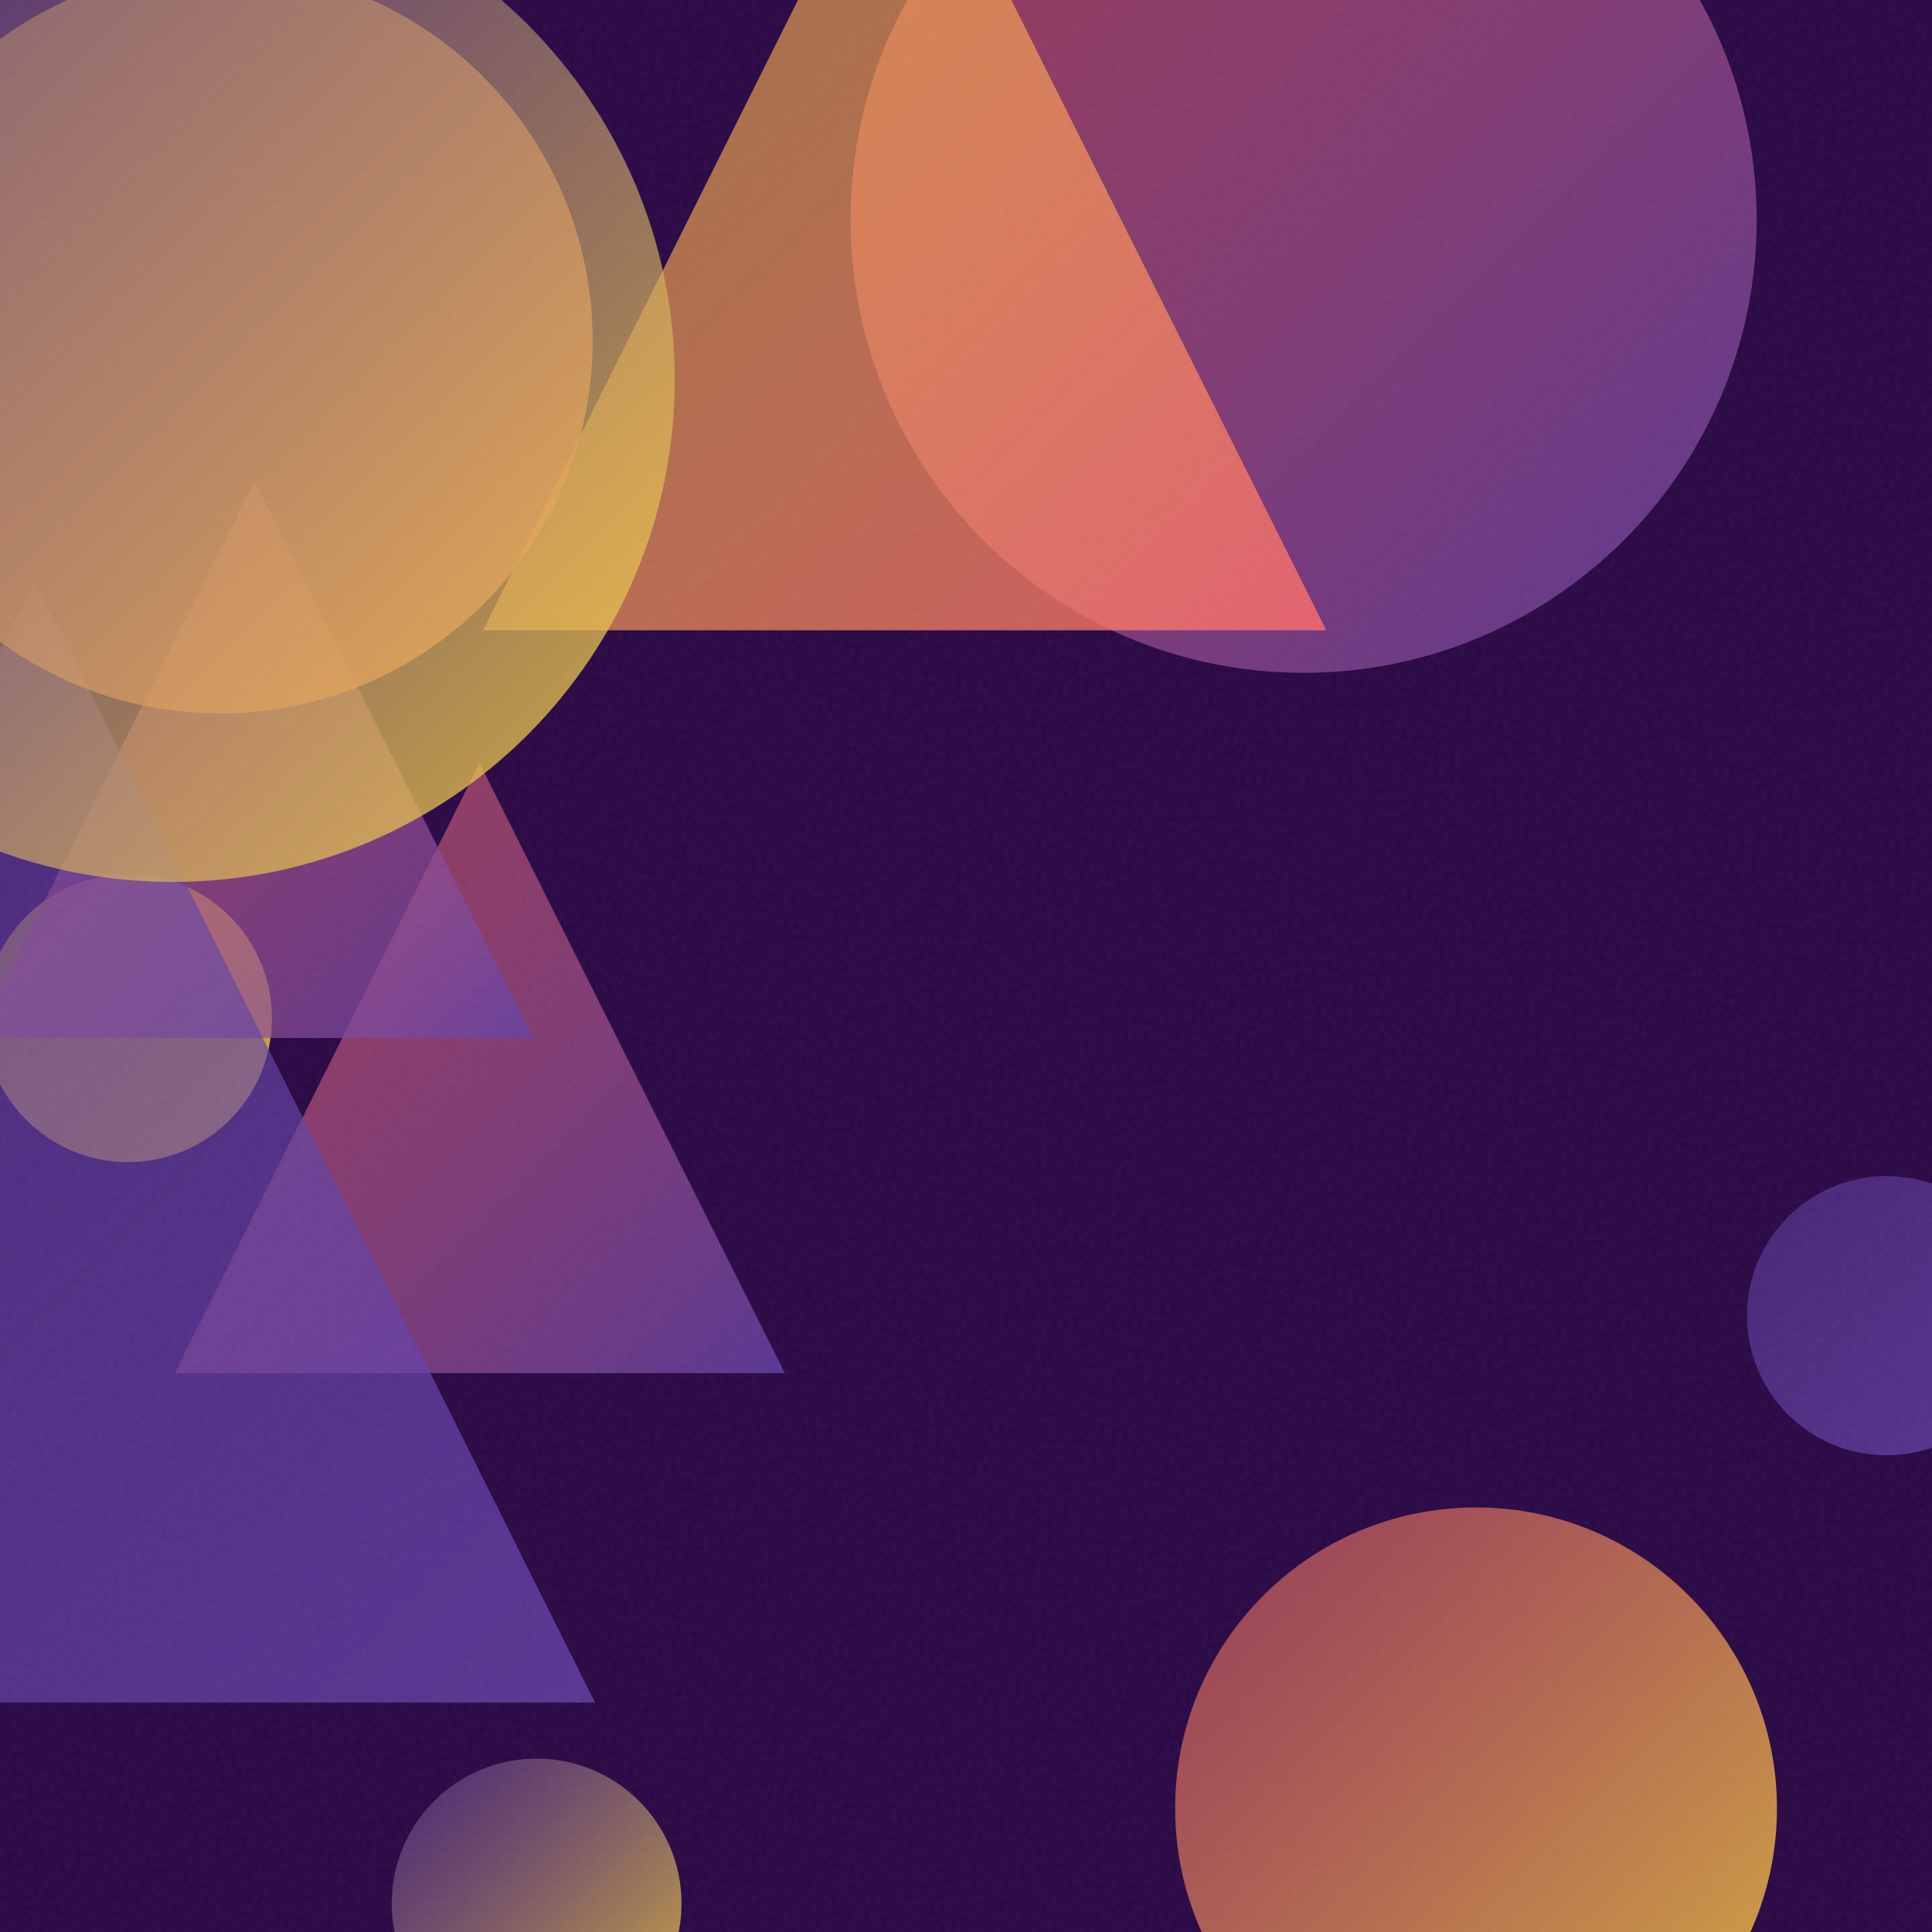
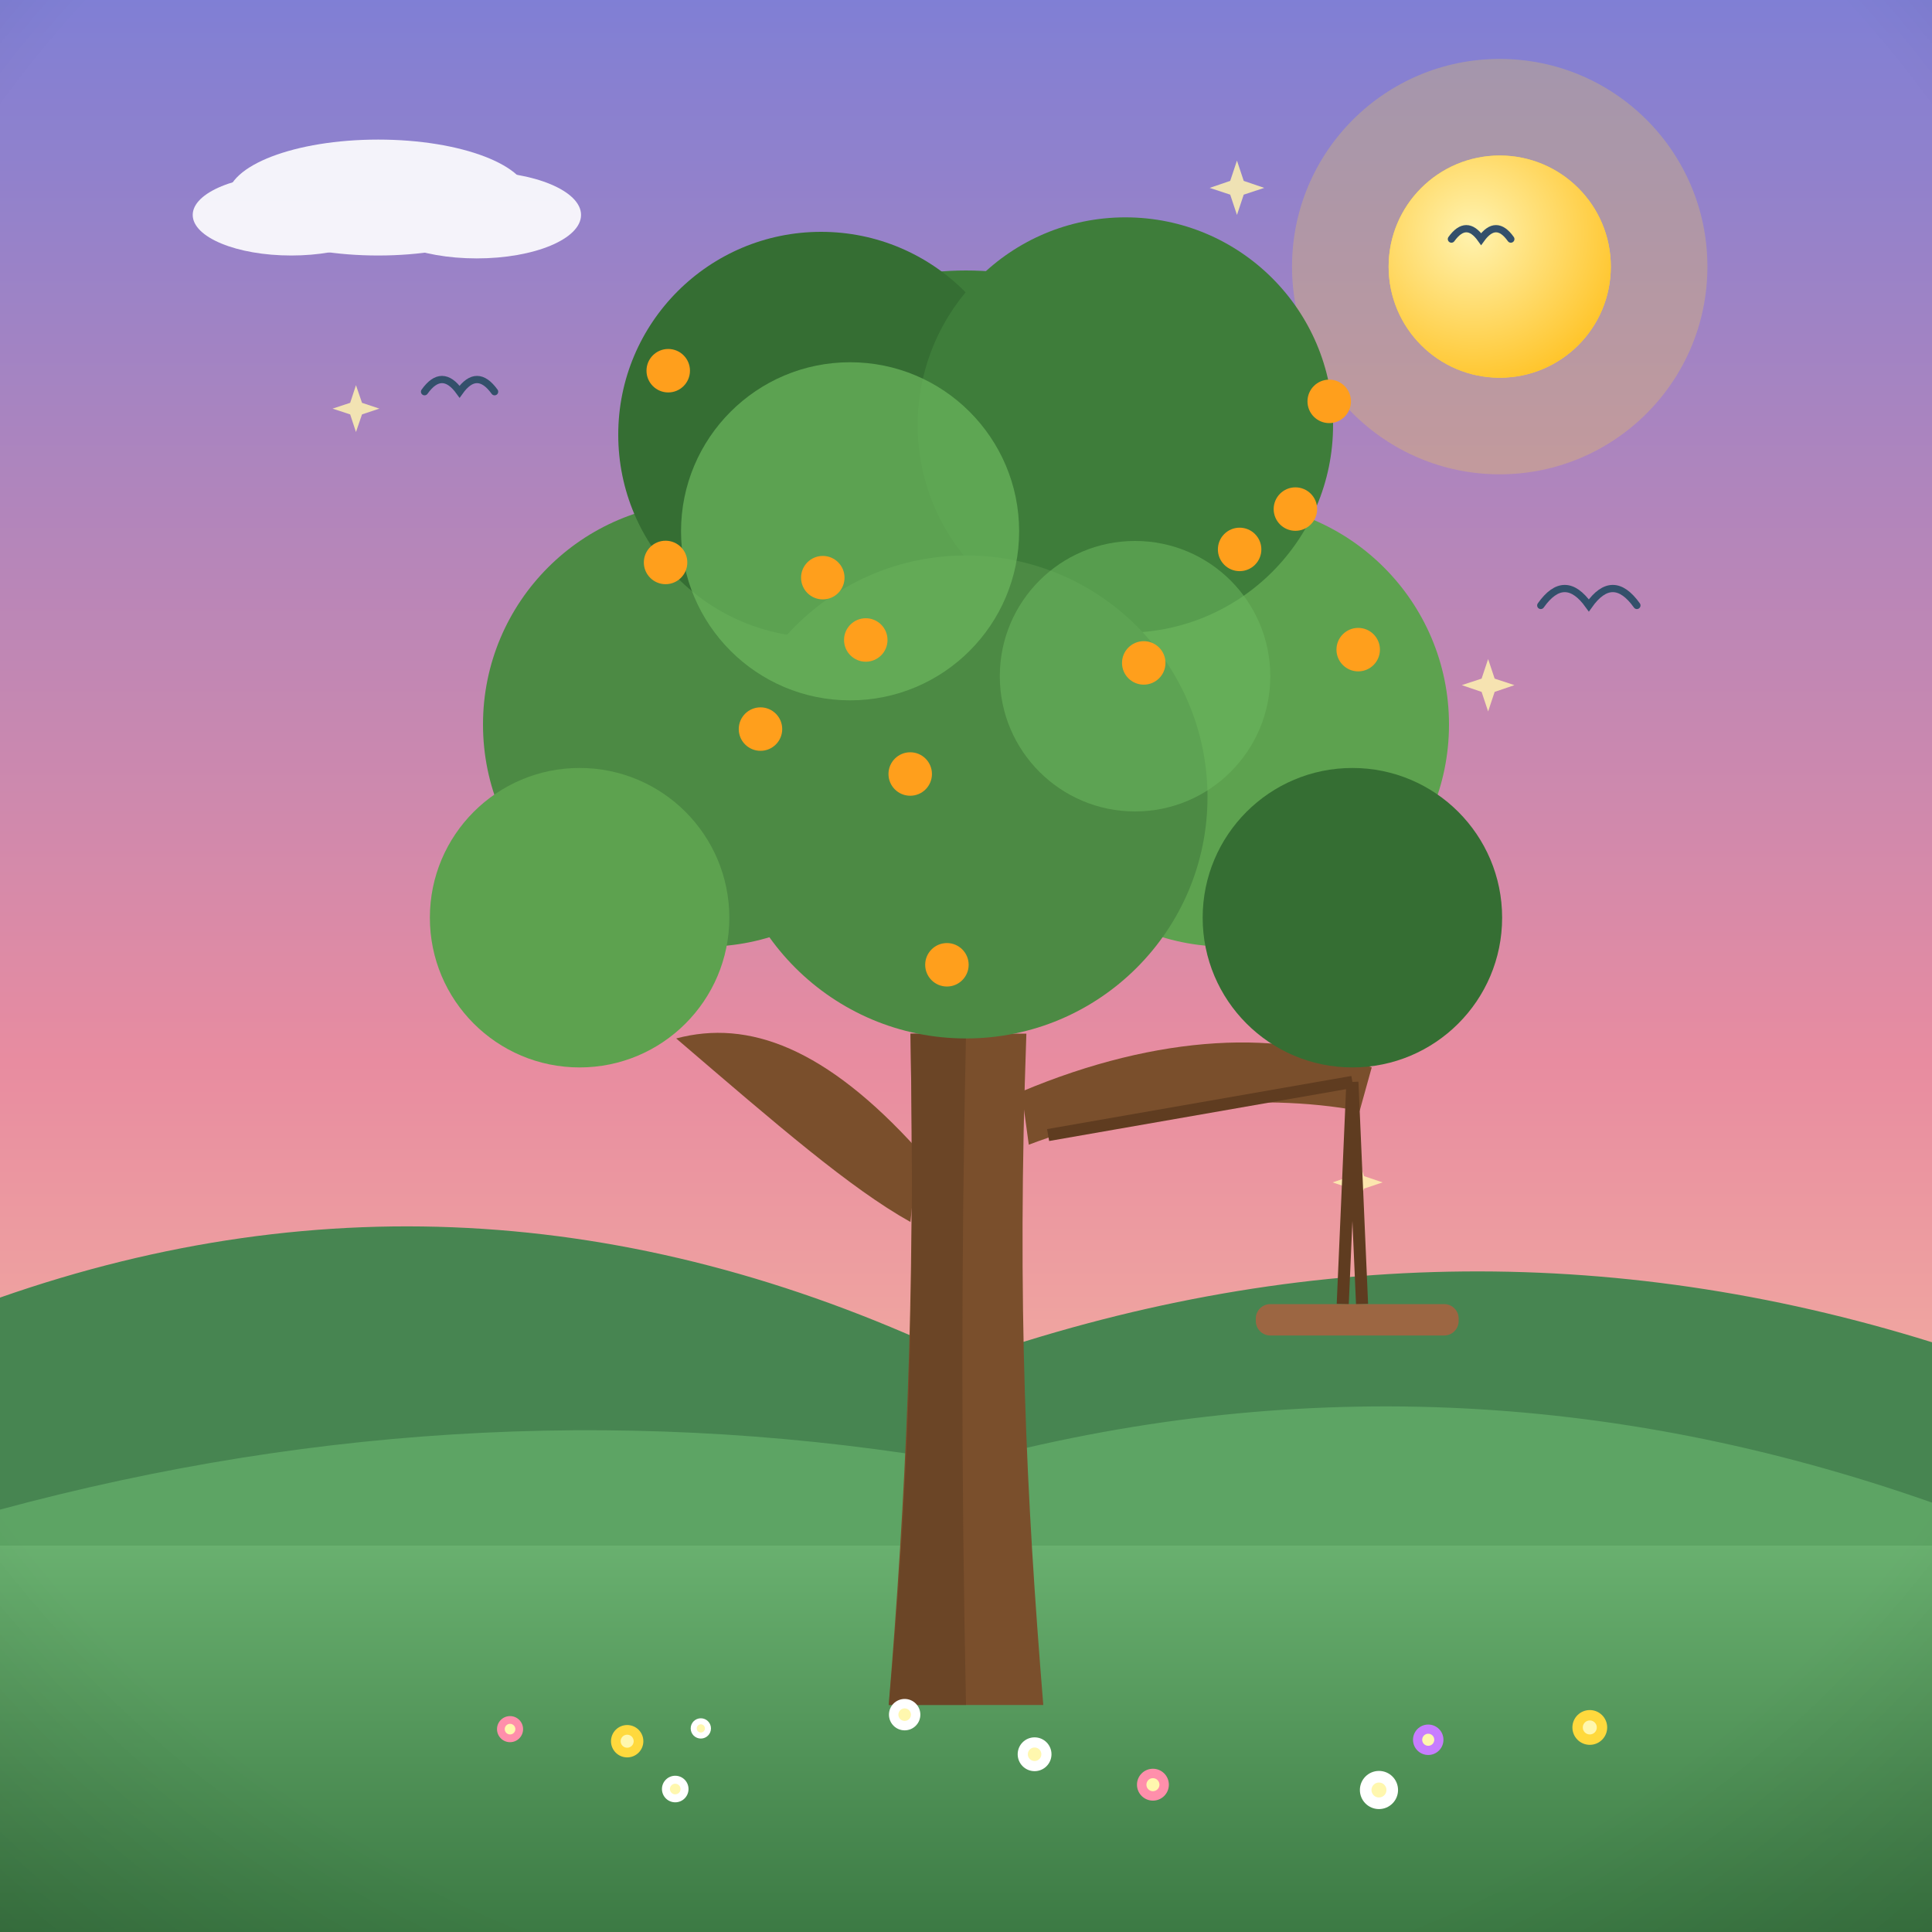
- <svg xmlns="http://www.w3.org/2000/svg" viewBox="0 0 400 400">
+ <svg xmlns="http://www.w3.org/2000/svg" viewBox="0 0 800 800">
  <defs>
-     <linearGradient id="g0" x1="361.7" y1="243.5" x2="419.5" y2="301.2" gradientUnits="userSpaceOnUse">
-       <stop offset="0" stop-color="#6441A5" stop-opacity="0.5" />
-       <stop offset="1" stop-color="#6441A5" stop-opacity="0.8" />
+     <linearGradient id="sky" x1="0" y1="0" x2="0" y2="1">
+       <stop offset="0" stop-color="#7f7fd5" />
+       <stop offset="0.55" stop-color="#e88ca0" />
+       <stop offset="1" stop-color="#ffd9a0" />
    </linearGradient>
-     <linearGradient id="g1" x1="36.2" y1="158.0" x2="162.5" y2="284.3" gradientUnits="userSpaceOnUse">
-       <stop offset="0" stop-color="#FF6B6B" stop-opacity="0.5" />
-       <stop offset="1" stop-color="#6441A5" stop-opacity="0.8" />
+     <radialGradient id="sunG" cx="0.38" cy="0.35" r="0.9">
+       <stop offset="0" stop-color="#fff3b0" />
+       <stop offset="1" stop-color="#ffb703" />
+     </radialGradient>
+     <linearGradient id="ground" x1="0" y1="0" x2="0" y2="1">
+       <stop offset="0" stop-color="#69b06f" />
+       <stop offset="1" stop-color="#3c7a44" />
    </linearGradient>
-     <linearGradient id="g2" x1="-3.3" y1="180.9" x2="56.4" y2="240.6" gradientUnits="userSpaceOnUse">
-       <stop offset="0" stop-color="#FFD93D" stop-opacity="0.5" />
-       <stop offset="1" stop-color="#FFD93D" stop-opacity="0.8" />
+     <linearGradient id="sea" x1="0" y1="0" x2="0" y2="1">
+       <stop offset="0" stop-color="#3d9bc4" />
+       <stop offset="1" stop-color="#1668a0" />
    </linearGradient>
-     <linearGradient id="g3" x1="243.4" y1="312.2" x2="367.9" y2="436.7" gradientUnits="userSpaceOnUse">
-       <stop offset="0" stop-color="#FF6B6B" stop-opacity="0.5" />
-       <stop offset="1" stop-color="#FFD93D" stop-opacity="0.8" />
+     <linearGradient id="shade" x1="0" y1="0" x2="0" y2="1">
+       <stop offset="0" stop-color="#ffffff" stop-opacity="0.20" />
+       <stop offset="0.5" stop-color="#ffffff" stop-opacity="0" />
+       <stop offset="1" stop-color="#000000" stop-opacity="0.16" />
    </linearGradient>
-     <linearGradient id="g4" x1="176.1" y1="-48.3" x2="363.7" y2="139.2" gradientUnits="userSpaceOnUse">
-       <stop offset="0" stop-color="#FF6B6B" stop-opacity="0.5" />
-       <stop offset="1" stop-color="#6441A5" stop-opacity="0.8" />
-     </linearGradient>
-     <linearGradient id="g5" x1="-5.0" y1="99.6" x2="110.4" y2="214.9" gradientUnits="userSpaceOnUse">
-       <stop offset="0" stop-color="#FF6B6B" stop-opacity="0.5" />
-       <stop offset="1" stop-color="#6441A5" stop-opacity="0.8" />
-     </linearGradient>
-     <linearGradient id="g6" x1="100.0" y1="-44.2" x2="274.6" y2="130.5" gradientUnits="userSpaceOnUse">
-       <stop offset="0" stop-color="#FFD93D" stop-opacity="0.5" />
-       <stop offset="1" stop-color="#FF6B6B" stop-opacity="0.8" />
-     </linearGradient>
-     <linearGradient id="g7" x1="-108.9" y1="120.4" x2="123.2" y2="352.5" gradientUnits="userSpaceOnUse">
-       <stop offset="0" stop-color="#6441A5" stop-opacity="0.5" />
-       <stop offset="1" stop-color="#6441A5" stop-opacity="0.8" />
-     </linearGradient>
-     <linearGradient id="g8" x1="-31.7" y1="-6.7" x2="122.7" y2="147.6" gradientUnits="userSpaceOnUse">
-       <stop offset="0" stop-color="#FFD93D" stop-opacity="0.5" />
-       <stop offset="1" stop-color="#FF6B6B" stop-opacity="0.8" />
-     </linearGradient>
-     <linearGradient id="g9" x1="-68.3" y1="-25.5" x2="139.7" y2="182.6" gradientUnits="userSpaceOnUse">
-       <stop offset="0" stop-color="#6441A5" stop-opacity="0.5" />
-       <stop offset="1" stop-color="#FFD93D" stop-opacity="0.8" />
-     </linearGradient>
-     <linearGradient id="g10" x1="81.1" y1="364.1" x2="141.1" y2="424.0" gradientUnits="userSpaceOnUse">
-       <stop offset="0" stop-color="#6441A5" stop-opacity="0.5" />
-       <stop offset="1" stop-color="#FFD93D" stop-opacity="0.8" />
-     </linearGradient>
-     <filter id="n">
-       <feTurbulence type="fractalNoise" baseFrequency="0.9" numOctaves="2" stitchTiles="stitch" />
-       <feColorMatrix type="saturate" values="0" />
-     </filter>
+     <radialGradient id="vig" cx="0.5" cy="0.42" r="0.85">
+       <stop offset="0.72" stop-color="#000000" stop-opacity="0" />
+       <stop offset="1" stop-color="#000000" stop-opacity="0.20" />
+     </radialGradient>
  </defs>
-   <rect width="400" height="400" fill="#2a0845" />
-   <circle cx="390.6" cy="272.4" r="28.9" fill="url(#g0)" />
-   <path d="M 99.3 158.0 L 162.5 284.3 L 36.2 284.3 Z" fill="url(#g1)" />
-   <circle cx="26.5" cy="210.8" r="29.8" fill="url(#g2)" />
-   <circle cx="305.6" cy="374.4" r="62.3" fill="url(#g3)" />
-   <circle cx="269.9" cy="45.5" r="93.8" fill="url(#g4)" />
-   <path d="M 52.7 99.6 L 110.4 214.9 L -5.0 214.9 Z" fill="url(#g5)" />
-   <path d="M 187.3 -44.2 L 274.6 130.5 L 100.0 130.5 Z" fill="url(#g6)" />
-   <path d="M 7.2 120.4 L 123.2 352.5 L -108.9 352.5 Z" fill="url(#g7)" />
-   <circle cx="45.5" cy="70.5" r="77.2" fill="url(#g8)" />
-   <circle cx="35.7" cy="78.6" r="104.0" fill="url(#g9)" />
-   <circle cx="111.1" cy="394.1" r="30.0" fill="url(#g10)" />
-   <rect width="400" height="400" filter="url(#n)" opacity="0.05" />
+   <rect width="800" height="800" fill="url(#sky)" />
+   <circle cx="621" cy="110.4" r="86" fill="#ffd93d" opacity="0.25" />
+   <circle cx="621" cy="110.4" r="46" fill="#ffd93d" />
+   <circle cx="621" cy="110.4" r="46" fill="url(#sunG)" />
+   <g fill="#ffffff" opacity="0.9">
+     <ellipse cx="156.6" cy="81.8" rx="62.4" ry="24" />
+     <ellipse cx="120.6" cy="89" rx="40.8" ry="16.8" />
+     <ellipse cx="197.4" cy="89" rx="43.2" ry="18" />
+   </g>
+   <g fill="#ffffff" opacity="0.75">
+     <ellipse cx="420.1" cy="205.2" rx="39.7" ry="15.3" />
+     <ellipse cx="397.2" cy="209.7" rx="25.9" ry="10.7" />
+     <ellipse cx="446" cy="209.7" rx="27.5" ry="11.4" />
+   </g>
+   <path d="M0 684 L0 537.3 Q 200 467.3 400 563.5 Q 600 493.5 800 555.8 L800 684 Z" fill="#478551" />
+   <path d="M0 730 L0 625.1 Q 200 571.1 400 605.8 Q 600 551.8 800 622.2 L800 730 Z" fill="#5da464" />
+   <rect y="640" width="800" height="160" fill="url(#ground)" />
+   <path d="M 638 250.7 Q 647.9 236.7 657.9 250.7 Q 667.8 236.7 677.8 250.7" fill="none" stroke="#33506b" stroke-width="3" stroke-linecap="round" />
+   <path d="M 601 99 Q 607.2 90.4 613.3 99 Q 619.5 90.4 625.6 99" fill="none" stroke="#33506b" stroke-width="3" stroke-linecap="round" />
+   <path d="M 175.8 162.2 Q 183 152.1 190.3 162.2 Q 197.5 152.1 204.8 162.2" fill="none" stroke="#33506b" stroke-width="3" stroke-linecap="round" />
+   <path d="M 147.4 159.5 L 149.9 166.8 L 157.1 169.2 L 149.9 171.6 L 147.4 178.9 L 145 171.6 L 137.7 169.2 L 145 166.8 Z" fill="#fff3b0" opacity="0.85" />
+   <path d="M 318.8 304.6 L 322.7 316.2 L 334.2 320 L 322.7 323.9 L 318.8 335.4 L 315 323.9 L 303.4 320 L 315 316.2 Z" fill="#fff3b0" opacity="0.85" />
+   <path d="M 487 356.8 L 490.9 368.4 L 502.5 372.3 L 490.9 376.2 L 487 387.8 L 483.1 376.2 L 471.5 372.3 L 483.1 368.4 Z" fill="#fff3b0" opacity="0.85" />
+   <path d="M 512.2 66.5 L 515 74.9 L 523.5 77.8 L 515 80.6 L 512.2 89 L 509.4 80.6 L 500.9 77.8 L 509.4 74.9 Z" fill="#fff3b0" opacity="0.85" />
+   <path d="M 616.2 272.9 L 618.9 281 L 627.1 283.7 L 618.9 286.5 L 616.2 294.6 L 613.5 286.5 L 605.3 283.7 L 613.5 281 Z" fill="#fff3b0" opacity="0.85" />
+   <path d="M 562.2 479.2 L 564.8 487 L 572.5 489.6 L 564.8 492.2 L 562.2 499.9 L 559.6 492.2 L 551.8 489.6 L 559.6 487 Z" fill="#fff3b0" opacity="0.85" />
+   <g transform="translate(400 0) scale(1 1) translate(-400 0)">
+     <path d="M368 706 C 375 620 379 540 377 428 L 425 428 C 421 540 425 620 432 706 Z" fill="#7a4f2c" />
+     <path d="M380 476 C 342 434 310 422 280 430 C 322 466 352 492 377 506 Z" fill="#7a4f2c" />
+     <path d="M423 452 C 480 428 532 426 568 442 L 563 460 C 520 452 468 458 426 474 Z" fill="#7a4f2c" />
+     <path d="M377 428 C 379 540 376 620 368 706 L 400 706 C 398 610 398 520 400 428 Z" fill="#5f3c20" opacity="0.55" />
+     <circle cx="400" cy="240" r="128" fill="#3e7d3a" />
+     <circle cx="292" cy="300" r="92" fill="#4c8a44" />
+     <circle cx="508" cy="300" r="92" fill="#5da24f" />
+     <circle cx="340" cy="180" r="84" fill="#356e33" />
+     <circle cx="466" cy="176" r="86" fill="#3e7d3a" />
+     <circle cx="400" cy="330" r="100" fill="#4c8a44" />
+     <circle cx="240" cy="380" r="62" fill="#5da24f" />
+     <circle cx="560" cy="380" r="62" fill="#356e33" />
+     <circle cx="352" cy="220" r="70" fill="#6cb85e" opacity="0.7" />
+     <circle cx="470" cy="280" r="56" fill="#6cb85e" opacity="0.55" />
+     <circle cx="392.1" cy="399.5" r="9" fill="#ff9f1c" />
+     <circle cx="473.6" cy="274.5" r="9" fill="#ff9f1c" />
+     <circle cx="314.9" cy="301.9" r="9" fill="#ff9f1c" />
+     <circle cx="562.4" cy="269" r="9" fill="#ff9f1c" />
+     <circle cx="536.4" cy="210.8" r="9" fill="#ff9f1c" />
+     <circle cx="276.7" cy="153.5" r="9" fill="#ff9f1c" />
+     <circle cx="513.3" cy="227.5" r="9" fill="#ff9f1c" />
+     <circle cx="550.4" cy="166.2" r="9" fill="#ff9f1c" />
+     <circle cx="376.9" cy="320.5" r="9" fill="#ff9f1c" />
+     <circle cx="340.7" cy="239.2" r="9" fill="#ff9f1c" />
+     <circle cx="358.5" cy="265" r="9" fill="#ff9f1c" />
+     <circle cx="275.6" cy="232.9" r="9" fill="#ff9f1c" />
+     <path d="M434 470 L 560 448 M560 448 L 556 540 M560 448 L 564 540" stroke="#5f3c20" stroke-width="5" />
+     <rect x="520" y="540" width="84" height="13" rx="6" fill="#9c6642" />
+     <circle cx="591.4" cy="720.4" r="6.3" fill="#c77dff" />
+     <circle cx="591.4" cy="720.4" r="2.5" fill="#fff7ae" />
+     <circle cx="571" cy="741.2" r="7.9" fill="#ffffff" />
+     <circle cx="571" cy="741.2" r="3.1" fill="#fff7ae" />
+     <circle cx="374.6" cy="710" r="6.5" fill="#ffffff" />
+     <circle cx="374.6" cy="710" r="2.6" fill="#fff7ae" />
+     <circle cx="211.2" cy="716" r="5.4" fill="#ff8fab" />
+     <circle cx="211.2" cy="716" r="2.2" fill="#fff7ae" />
+     <circle cx="279.6" cy="740.8" r="5.5" fill="#ffffff" />
+     <circle cx="279.6" cy="740.8" r="2.2" fill="#fff7ae" />
+     <circle cx="290.2" cy="715.7" r="4.2" fill="#ffffff" />
+     <circle cx="290.2" cy="715.7" r="1.7" fill="#fff7ae" />
+     <circle cx="259.7" cy="721" r="6.7" fill="#ffd93d" />
+     <circle cx="259.7" cy="721" r="2.7" fill="#fff7ae" />
+     <circle cx="428.4" cy="726.4" r="7" fill="#ffffff" />
+     <circle cx="428.4" cy="726.4" r="2.8" fill="#fff7ae" />
+     <circle cx="658.3" cy="715.3" r="7.2" fill="#ffd93d" />
+     <circle cx="658.3" cy="715.3" r="2.9" fill="#fff7ae" />
+     <circle cx="477.4" cy="739" r="6.6" fill="#ff8fab" />
+     <circle cx="477.4" cy="739" r="2.7" fill="#fff7ae" />
+   </g>
+   <rect width="800" height="800" fill="url(#vig)" />
</svg>
